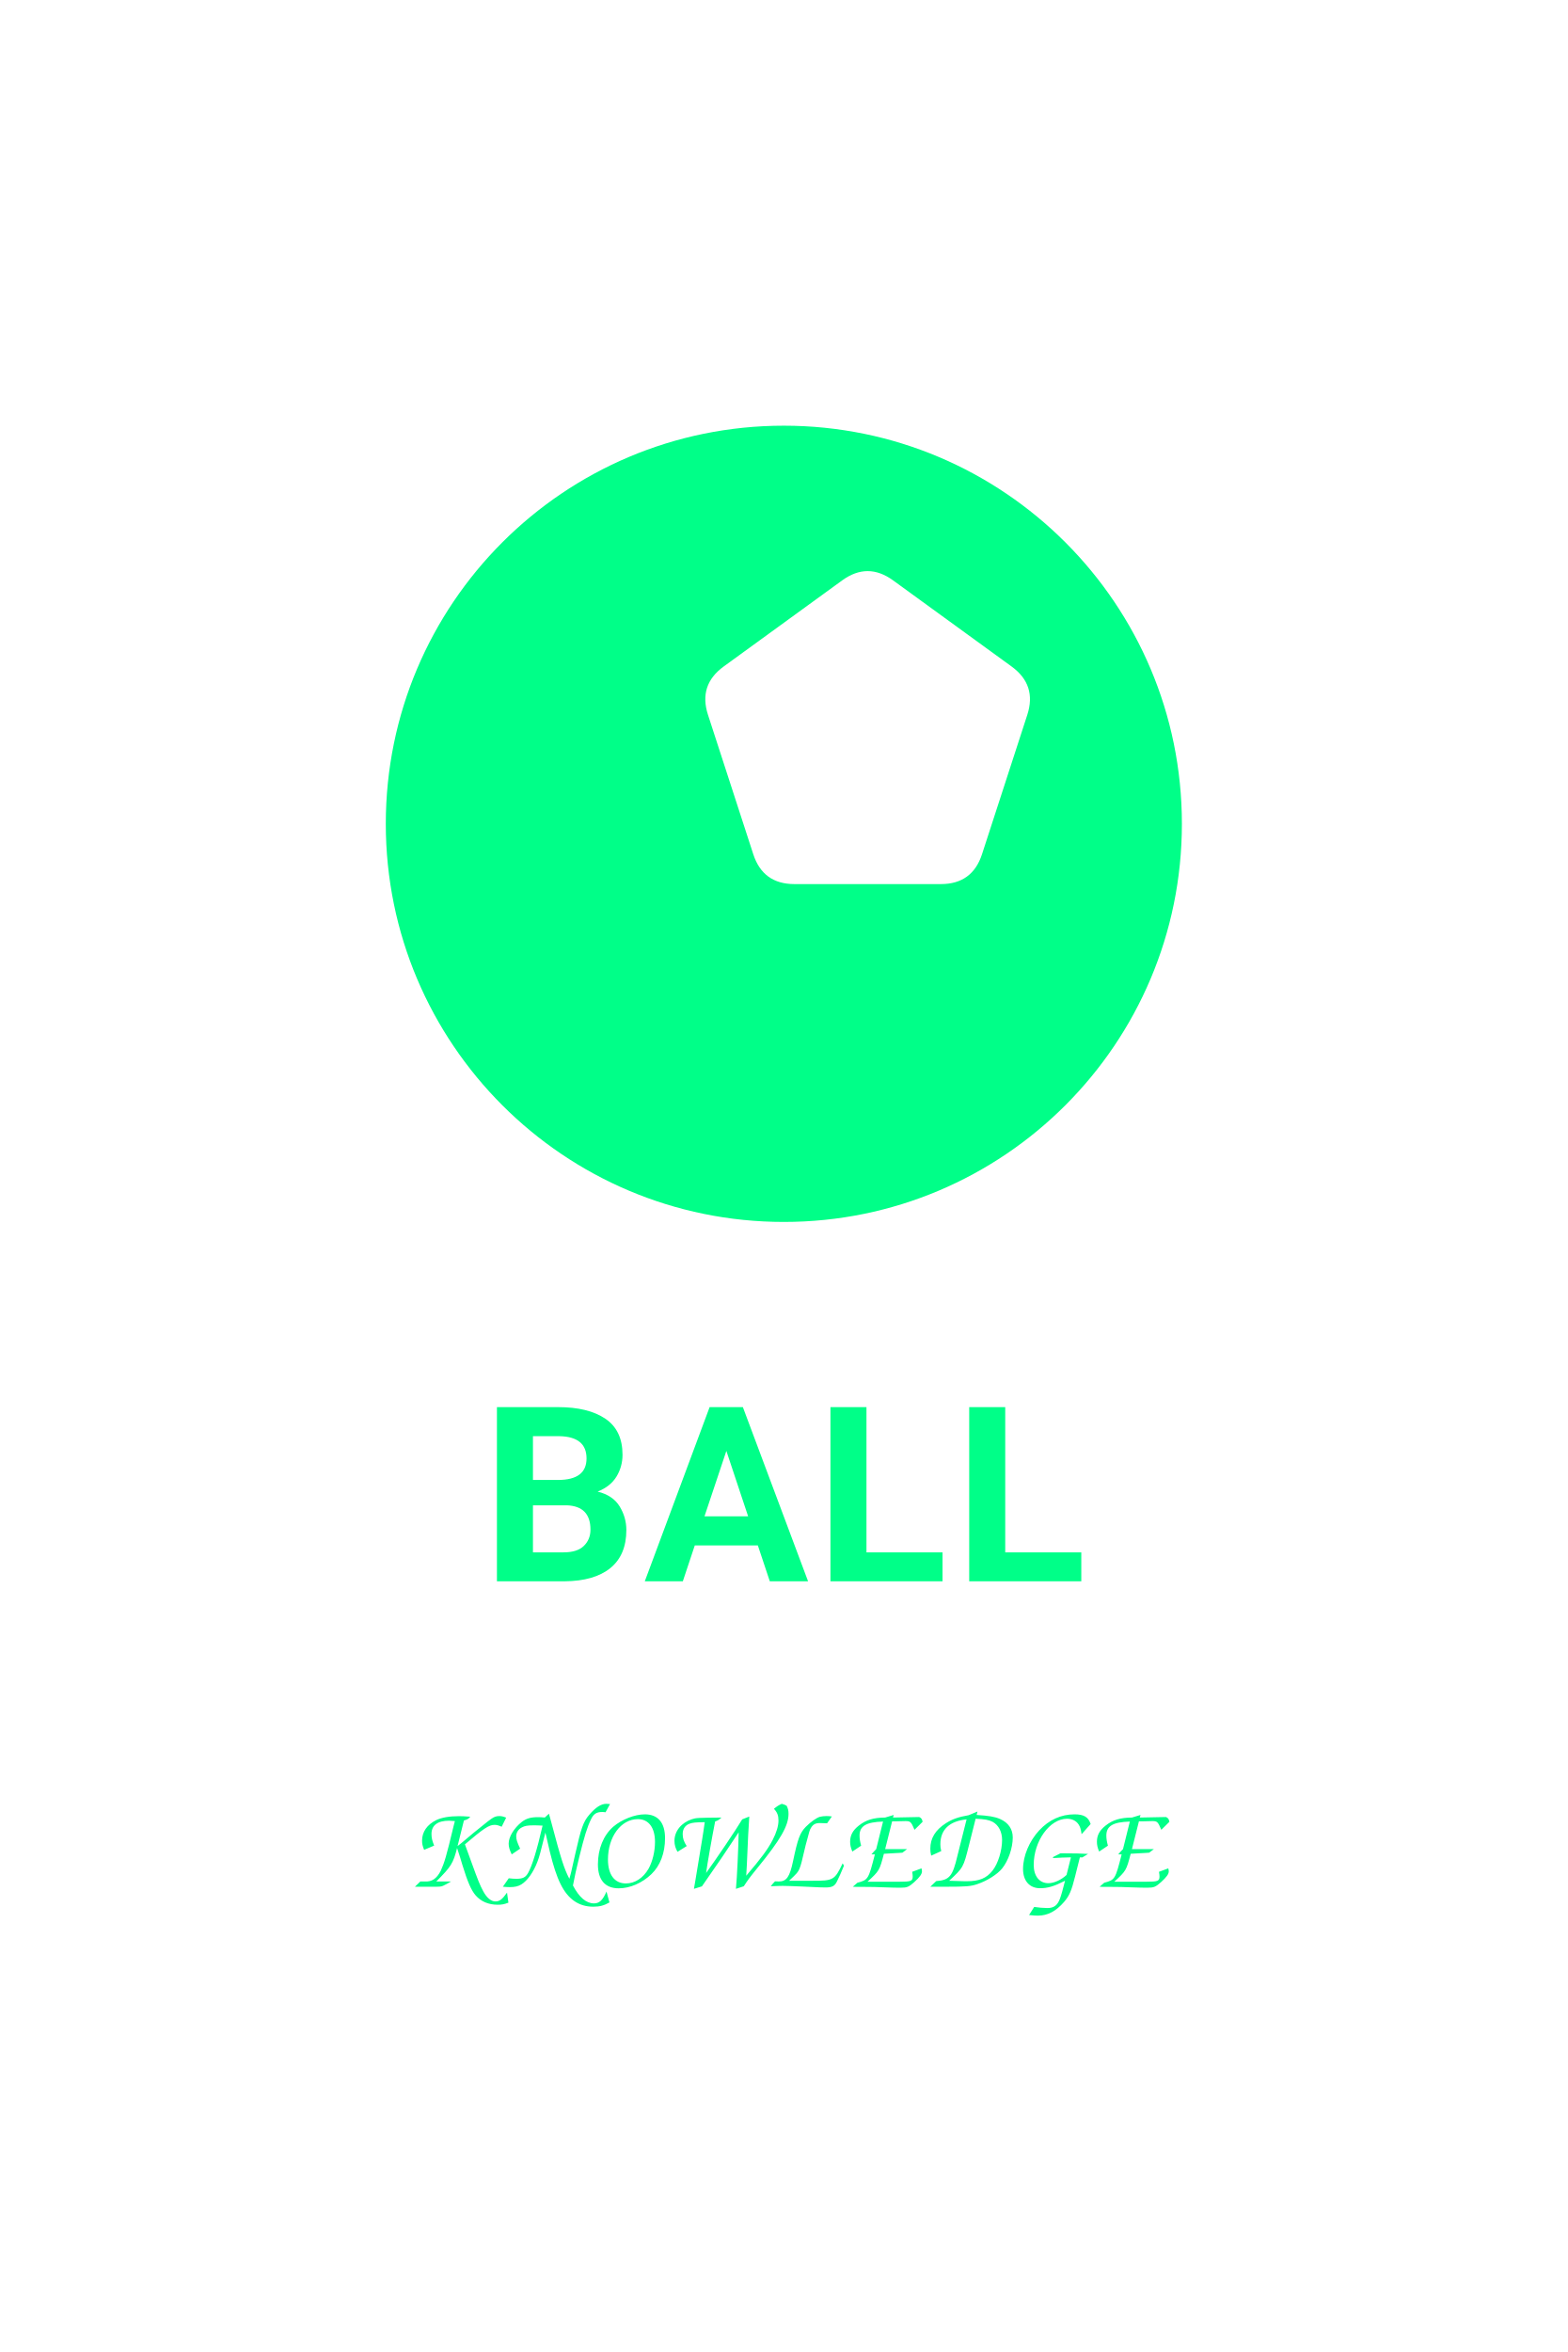
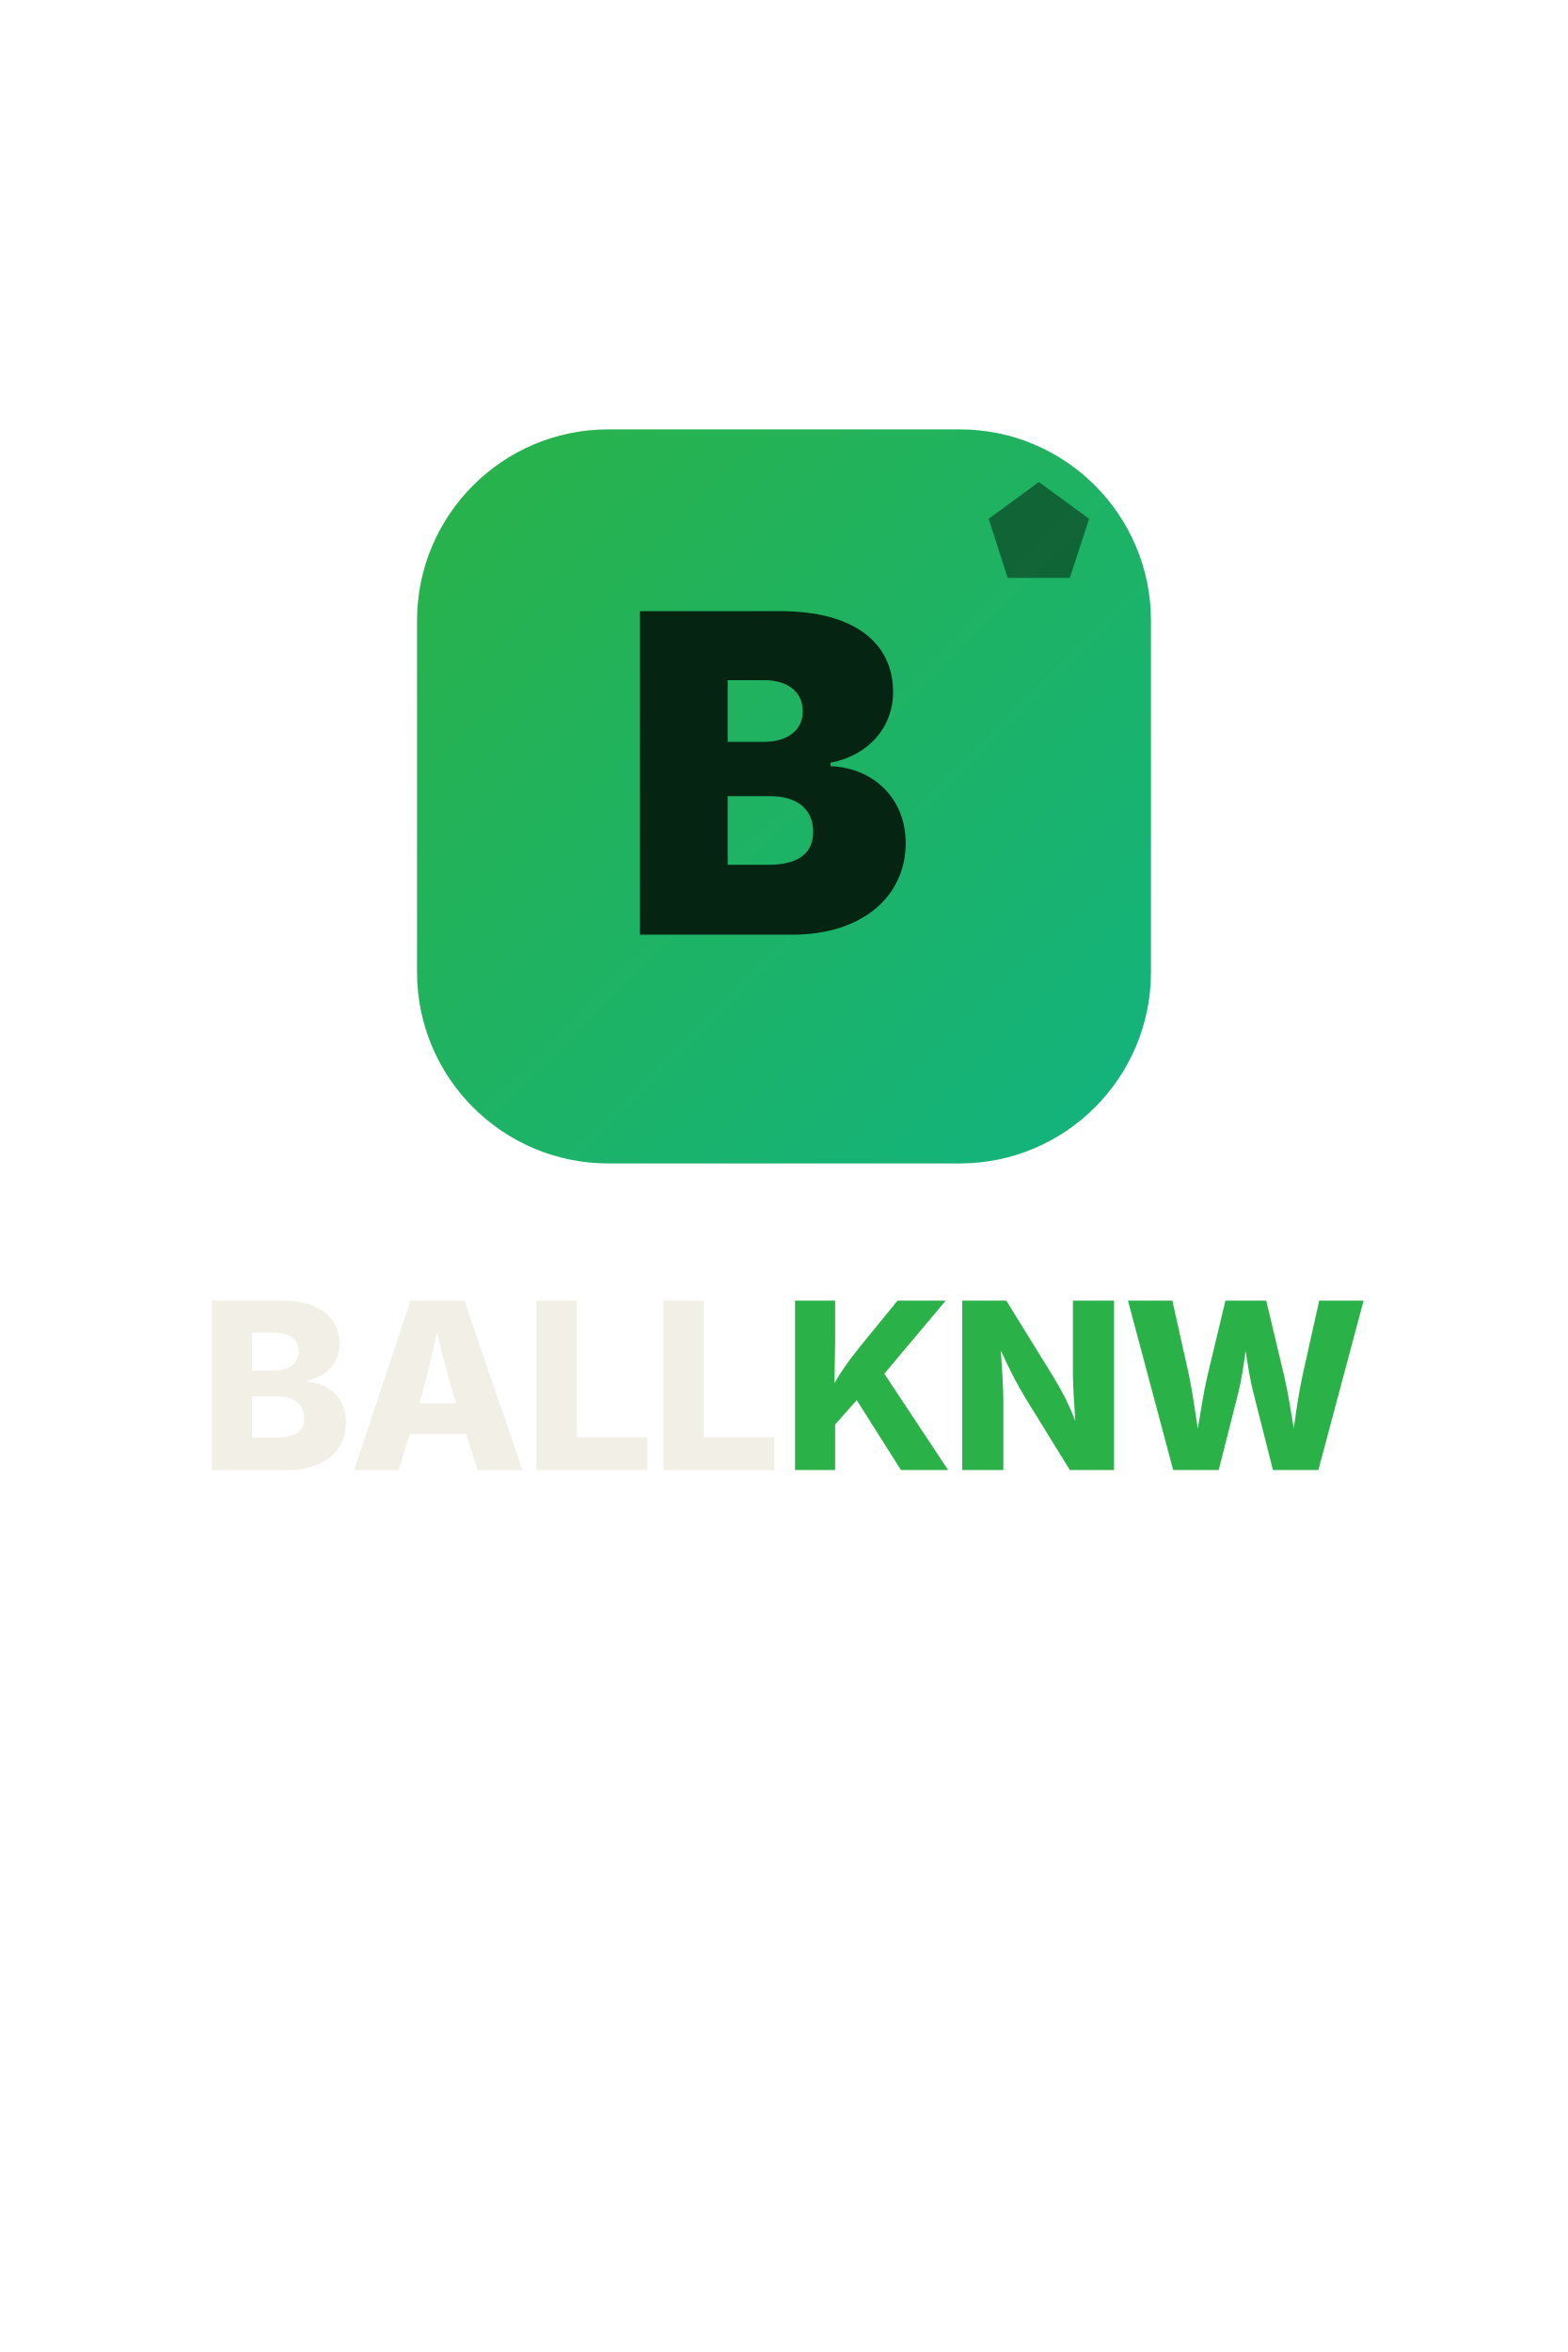
<svg xmlns="http://www.w3.org/2000/svg" viewBox="0 0 512 768">
-   <path fill-rule="evenodd" fill="#00ff88" d="     M 126.000 269.000 A 130.000 130.000 0 1 0 386.000 269.000 A 130.000 130.000 0 1 0 126.000 269.000 Z     M 275.065 189.506 Q 283.368 183.474 291.671 189.506 L 330.377 217.627 Q 338.680 223.660 335.508 233.421 L 320.724 278.921 Q 317.553 288.682 307.290 288.682 L 259.447 288.682 Q 249.184 288.682 246.013 278.921 L 231.228 233.421 Q 228.057 223.660 236.360 217.627 Z   " />
-   <g transform="translate(256, 549)">
-     <text x="0" y="-60" text-anchor="middle" dominant-baseline="central" font-family="-apple-system, BlinkMacSystemFont, 'Segoe UI', Roboto, sans-serif" font-weight="700" font-size="80" letter-spacing="2" fill="#00ff88">BALL</text>
-     <text x="0" y="60" text-anchor="middle" dominant-baseline="central" font-family="'Press Start 2P', cursive" font-weight="400" font-size="40" letter-spacing="1" fill="#00ff88">KNOWLEDGE</text>
-   </g>
+   <defs>
+     <linearGradient id="g" x1="0%" y1="0%" x2="100%" y2="100%">
+       <stop offset="0%" stop-color="#2ab248" />
+       <stop offset="100%" stop-color="#12b380" />
+     </linearGradient>
+   </defs>
+   <rect x="136.2" y="140.2" width="239.7" height="239.7" rx="62.5" fill="url(#g)" />
+   <text x="202.2" y="305.2" font-family="Inter, system-ui, sans-serif" font-weight="900" font-size="145.2" fill="#052411">B</text>
+   <path d="M 339.3 157.4 L 355.7 169.4 L 349.4 188.7 L 329.1 188.7 L 322.9 169.4 Z" fill="#052411" opacity="0.55" />
+   <text x="256" y="480" text-anchor="middle" font-family="Inter, system-ui, sans-serif" font-weight="800" font-size="76" letter-spacing="-1.5" fill="#f2efe6">BALL<tspan fill="#2ab248">KNW</tspan>
+   </text>
</svg>
